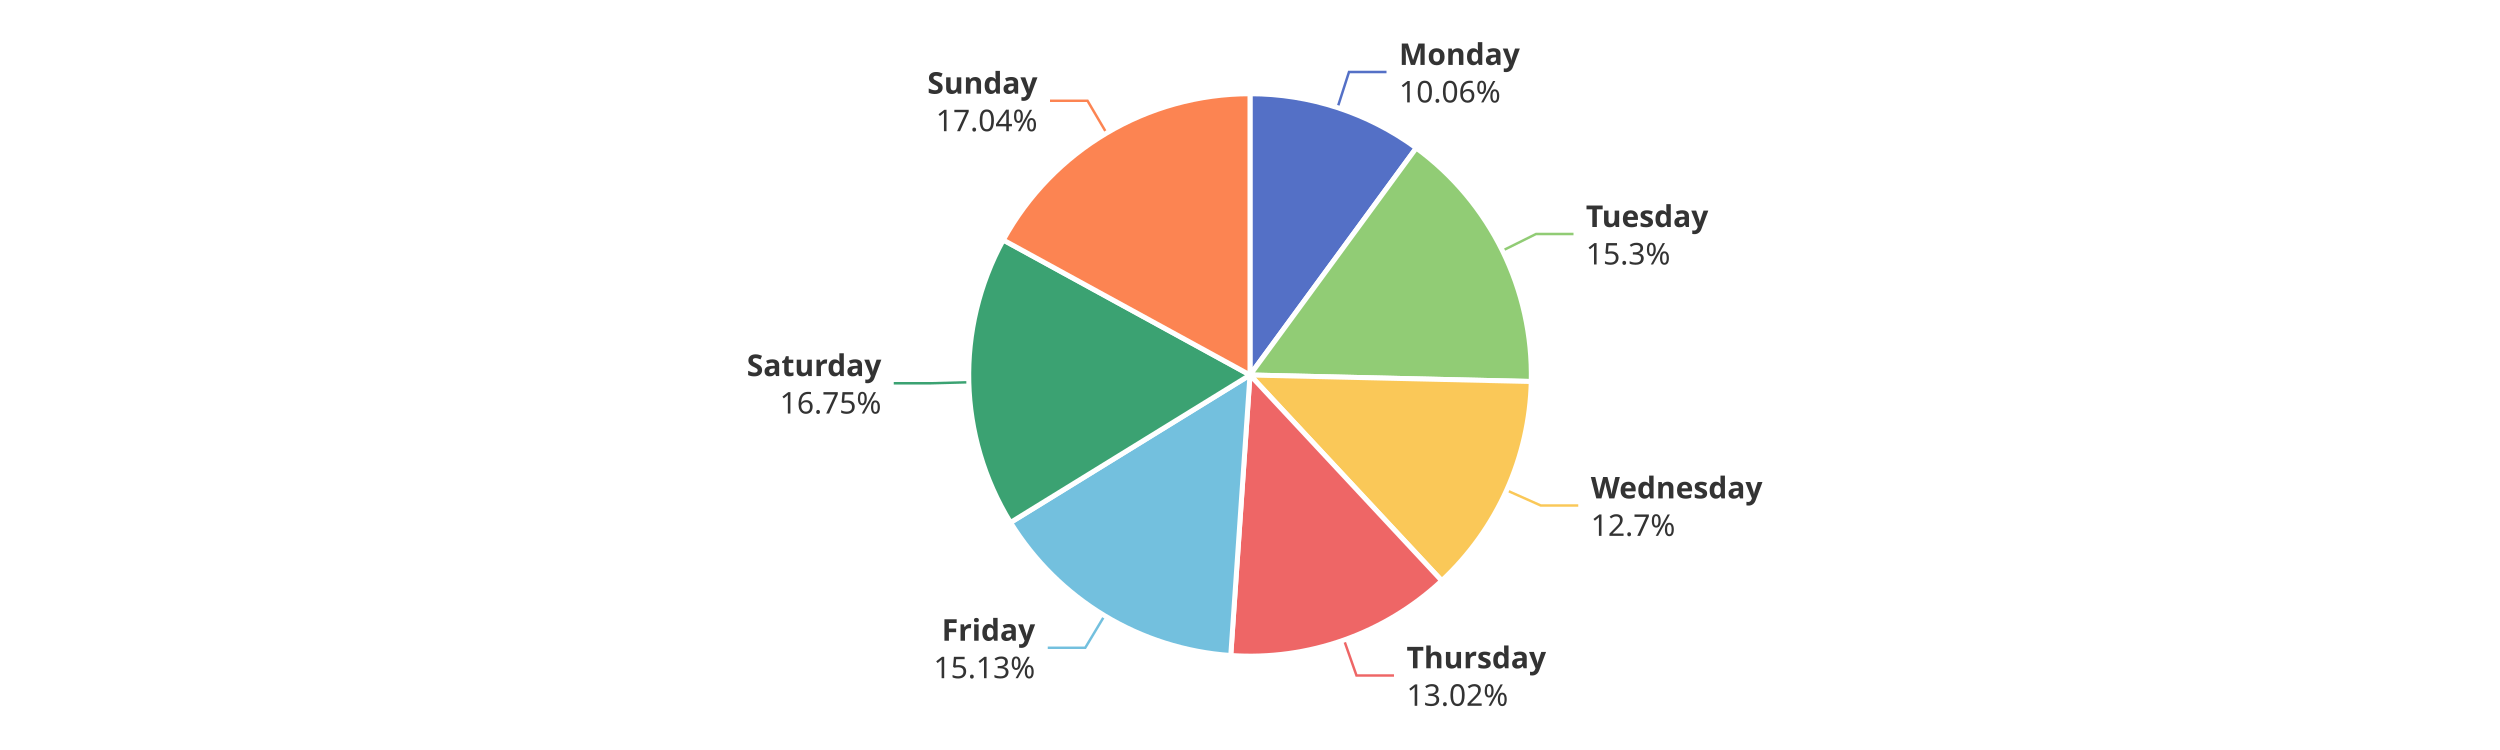
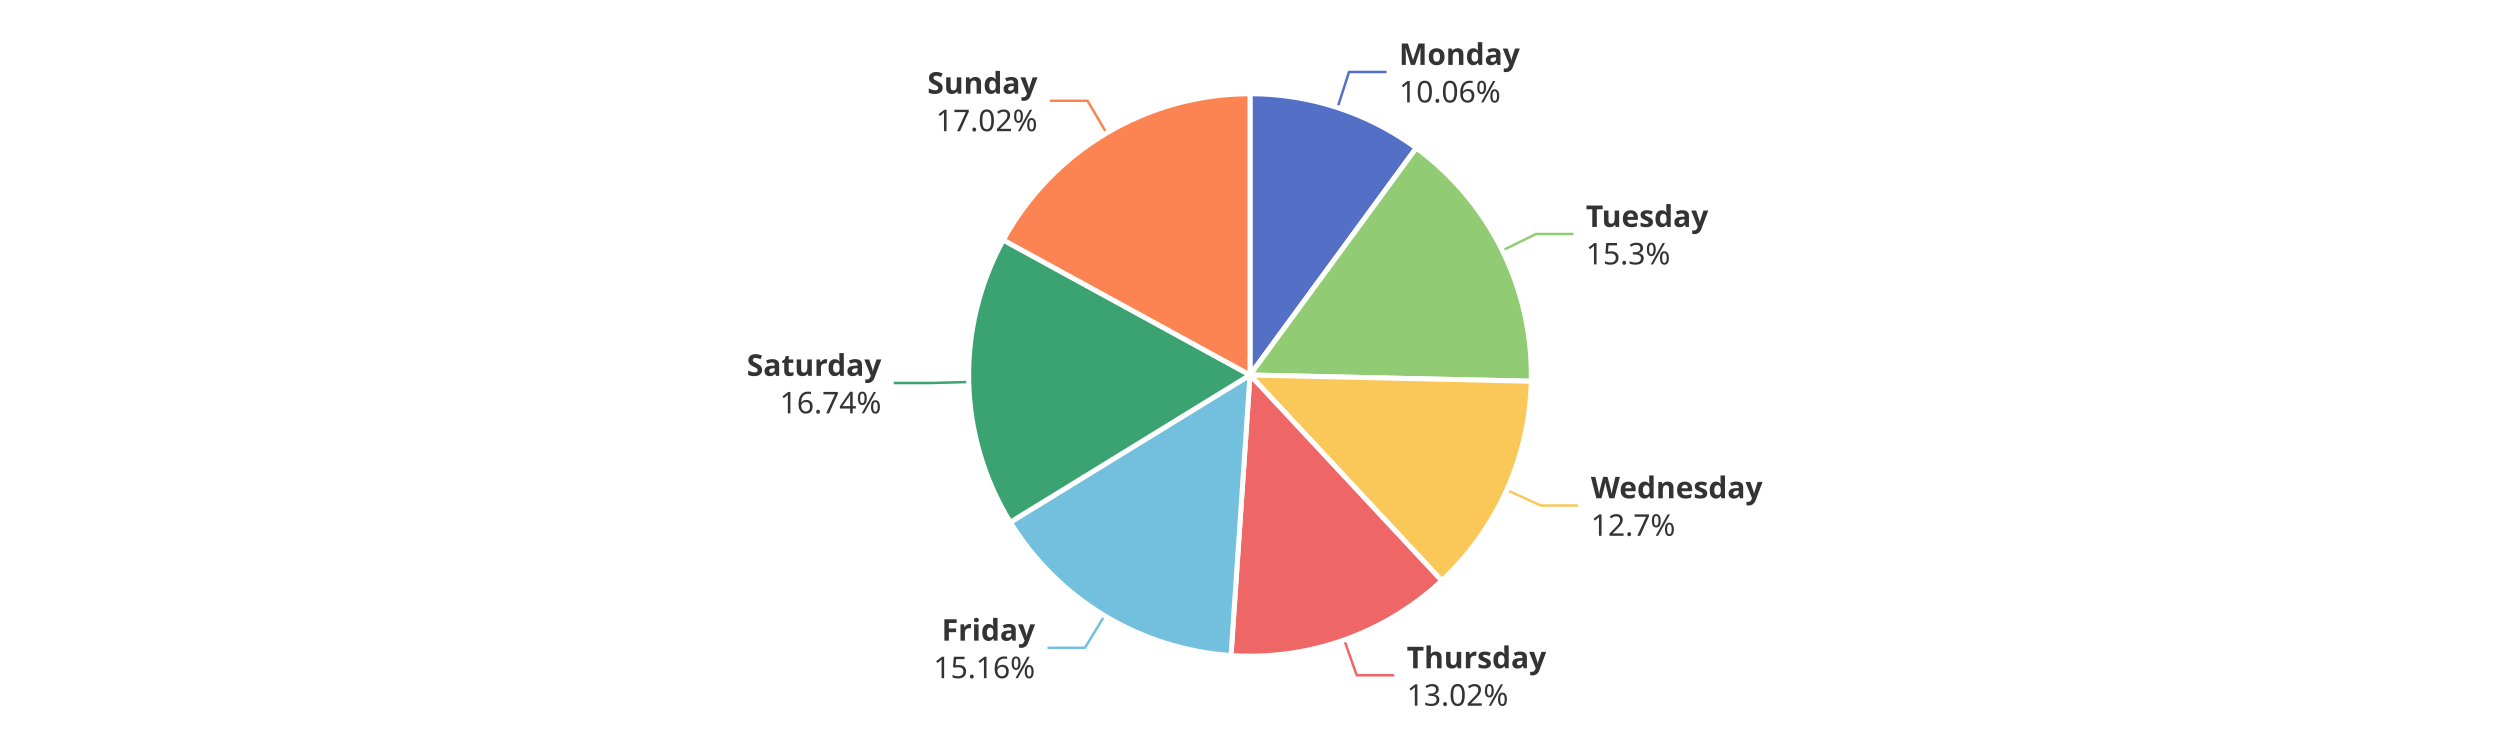
<svg xmlns="http://www.w3.org/2000/svg" width="1000" height="300" version="1.1" baseProfile="full" viewBox="0 0 1000 300">
  <rect width="1000" height="300" x="0" y="0" id="0" fill="#ffffff" />
  <polyline points="535 43.1 539.6 28.8 554.6 28.8" fill="none" stroke="#5470c6" />
-   <polyline points="600.9 100.3 614.4 93.6 629.4 93.6" fill="none" stroke="#91cc75" />
-   <polyline points="602.6 196.1 616.3 202.2 631.3 202.2" fill="none" stroke="#fac858" />
-   <polyline points="537.6 256 542.6 270.2 557.6 270.2" fill="none" stroke="#ee6666" />
-   <polyline points="441.8 246.3 434.1 259.1 419.1 259.1" fill="none" stroke="#73c0de" />
-   <polyline points="387.5 152.9 372.5 153.3 357.5 153.3" fill="none" stroke="#3ba272" />
+   <polyline points="600.9 100.2 614.4 93.6 629.4 93.6" fill="none" stroke="#91cc75" />
+   <polyline points="602.7 196 616.3 202.2 631.3 202.2" fill="none" stroke="#fac858" />
+   <polyline points="537.7 256 542.7 270.1 557.7 270.1" fill="none" stroke="#ee6666" />
+   <polyline points="441.8 246.3 434 259.1 419 259.1" fill="none" stroke="#73c0de" />
+   <polyline points="387.5 152.8 372.5 153.2 357.5 153.2" fill="none" stroke="#3ba272" />
  <polyline points="442.6 53.2 435 40.3 420 40.3" fill="none" stroke="#fc8452" />
  <path d="M500 37.5A112.5 112.5 0 0 1 566.5 59.2L500 150Z" fill="#5470c6" stroke="#fff" stroke-width="2" stroke-linejoin="round" />
-   <path d="M566.5 59.2A112.5 112.5 0 0 1 612.5 152.6L500 150Z" fill="#91cc75" stroke="#fff" stroke-width="2" stroke-linejoin="round" />
-   <path d="M612.5 152.6A112.5 112.5 0 0 1 576.7 232.3L500 150Z" fill="#fac858" stroke="#fff" stroke-width="2" stroke-linejoin="round" />
-   <path d="M576.7 232.3A112.5 112.5 0 0 1 492.3 262.2L500 150Z" fill="#ee6666" stroke="#fff" stroke-width="2" stroke-linejoin="round" />
-   <path d="M492.3 262.2A112.5 112.5 0 0 1 404.2 209L500 150Z" fill="#73c0de" stroke="#fff" stroke-width="2" stroke-linejoin="round" />
-   <path d="M404.2 209A112.5 112.5 0 0 1 401.3 96L500 150Z" fill="#3ba272" stroke="#fff" stroke-width="2" stroke-linejoin="round" />
+   <path d="M566.5 59.2A112.5 112.5 0 0 1 612.5 152.5L500 150Z" fill="#91cc75" stroke="#fff" stroke-width="2" stroke-linejoin="round" />
+   <path d="M612.5 152.5A112.5 112.5 0 0 1 576.7 232.3L500 150Z" fill="#fac858" stroke="#fff" stroke-width="2" stroke-linejoin="round" />
+   <path d="M576.7 232.3A112.5 112.5 0 0 1 492.4 262.2L500 150Z" fill="#ee6666" stroke="#fff" stroke-width="2" stroke-linejoin="round" />
+   <path d="M492.4 262.2A112.5 112.5 0 0 1 404.1 208.9L500 150Z" fill="#73c0de" stroke="#fff" stroke-width="2" stroke-linejoin="round" />
+   <path d="M404.1 208.9A112.5 112.5 0 0 1 401.3 96L500 150Z" fill="#3ba272" stroke="#fff" stroke-width="2" stroke-linejoin="round" />
  <path d="M401.3 96A112.5 112.5 0 0 1 500 37.5L500 150Z" fill="#fc8452" stroke="#fff" stroke-width="2" stroke-linejoin="round" />
-   <path d="M0 -15l42.8 0l0 30l-42.8 0Z" transform="translate(559.632 28.816)" fill="none" />
-   <text dominant-baseline="central" text-anchor="start" style="font-size:12px;font-family:sans-serif;font-weight:bold;" y="-7.5" transform="translate(559.632 28.816)" fill="#333" stroke="rgb(255,255,255)" stroke-width="2" paint-order="stroke" stroke-miterlimit="2">Monday</text>
-   <text dominant-baseline="central" text-anchor="start" style="font-size:12px;font-family:sans-serif;" y="7.5" transform="translate(559.632 28.816)" fill="#333" stroke="rgb(255,255,255)" stroke-width="2" paint-order="stroke" stroke-miterlimit="2">10.06%</text>
-   <path d="M0 -15l46.2 0l0 30l-46.2 0Z" transform="translate(634.3635 93.6329)" fill="none" />
-   <text dominant-baseline="central" text-anchor="start" style="font-size:12px;font-family:sans-serif;font-weight:bold;" y="-7.5" transform="translate(634.3635 93.6329)" fill="#333" stroke="rgb(255,255,255)" stroke-width="2" paint-order="stroke" stroke-miterlimit="2">Tuesday</text>
-   <text dominant-baseline="central" text-anchor="start" style="font-size:12px;font-family:sans-serif;" y="7.5" transform="translate(634.3635 93.6329)" fill="#333" stroke="rgb(255,255,255)" stroke-width="2" paint-order="stroke" stroke-miterlimit="2">15.3%</text>
-   <path d="M0 -15l63.6 0l0 30l-63.6 0Z" transform="translate(636.325 202.199)" fill="none" />
-   <text dominant-baseline="central" text-anchor="start" style="font-size:12px;font-family:sans-serif;font-weight:bold;" y="-7.5" transform="translate(636.325 202.199)" fill="#333" stroke="rgb(255,255,255)" stroke-width="2" paint-order="stroke" stroke-miterlimit="2">Wednesday</text>
-   <text dominant-baseline="central" text-anchor="start" style="font-size:12px;font-family:sans-serif;" y="7.5" transform="translate(636.325 202.199)" fill="#333" stroke="rgb(255,255,255)" stroke-width="2" paint-order="stroke" stroke-miterlimit="2">12.7%</text>
-   <path d="M0 -15l50.2 0l0 30l-50.2 0Z" transform="translate(562.6274 270.163)" fill="none" />
-   <text dominant-baseline="central" text-anchor="start" style="font-size:12px;font-family:sans-serif;font-weight:bold;" y="-7.5" transform="translate(562.6274 270.163)" fill="#333" stroke="rgb(255,255,255)" stroke-width="2" paint-order="stroke" stroke-miterlimit="2">Thursday</text>
-   <text dominant-baseline="central" text-anchor="start" style="font-size:12px;font-family:sans-serif;" y="7.5" transform="translate(562.6274 270.163)" fill="#333" stroke="rgb(255,255,255)" stroke-width="2" paint-order="stroke" stroke-miterlimit="2">13.02%</text>
-   <path d="M-40.9 -15l40.9 0l0 30l-40.9 0Z" transform="translate(414.0599 259.1245)" fill="none" />
-   <text dominant-baseline="central" text-anchor="end" style="font-size:12px;font-family:sans-serif;font-weight:bold;" y="-7.5" transform="translate(414.0599 259.1245)" fill="#333" stroke="rgb(255,255,255)" stroke-width="2" paint-order="stroke" stroke-miterlimit="2">Friday</text>
-   <text dominant-baseline="central" text-anchor="end" style="font-size:12px;font-family:sans-serif;" y="7.5" transform="translate(414.0599 259.1245)" fill="#333" stroke="rgb(255,255,255)" stroke-width="2" paint-order="stroke" stroke-miterlimit="2">15.13%</text>
-   <path d="M-48.2 -15l48.2 0l0 30l-48.2 0Z" transform="translate(352.5418 153.2645)" fill="none" />
-   <text dominant-baseline="central" text-anchor="end" style="font-size:12px;font-family:sans-serif;font-weight:bold;" y="-7.5" transform="translate(352.5418 153.2645)" fill="#333" stroke="rgb(255,255,255)" stroke-width="2" paint-order="stroke" stroke-miterlimit="2">Saturday</text>
-   <text dominant-baseline="central" text-anchor="end" style="font-size:12px;font-family:sans-serif;" y="7.5" transform="translate(352.5418 153.2645)" fill="#333" stroke="rgb(255,255,255)" stroke-width="2" paint-order="stroke" stroke-miterlimit="2">16.75%</text>
-   <path d="M-40.9 -15l40.9 0l0 30l-40.9 0Z" transform="translate(414.9879 40.3201)" fill="none" />
-   <text dominant-baseline="central" text-anchor="end" style="font-size:12px;font-family:sans-serif;font-weight:bold;" y="-7.5" transform="translate(414.9879 40.3201)" fill="#333" stroke="rgb(255,255,255)" stroke-width="2" paint-order="stroke" stroke-miterlimit="2">Sunday</text>
-   <text dominant-baseline="central" text-anchor="end" style="font-size:12px;font-family:sans-serif;" y="7.5" transform="translate(414.9879 40.3201)" fill="#333" stroke="rgb(255,255,255)" stroke-width="2" paint-order="stroke" stroke-miterlimit="2">17.04%</text>
+   <path d="M0 -15l42.8 0l0 30l-42.8 0Z" transform="translate(559.6243 28.8135)" fill="none" />
+   <text dominant-baseline="central" text-anchor="start" style="font-size:12px;font-family:sans-serif;font-weight:bold;" y="-7.5" transform="translate(559.6243 28.8135)" fill="#333" stroke="rgb(255,255,255)" stroke-width="2" paint-order="stroke" stroke-miterlimit="2">Monday</text>
+   <text dominant-baseline="central" text-anchor="start" style="font-size:12px;font-family:sans-serif;" y="7.5" transform="translate(559.6243 28.8135)" fill="#333" stroke="rgb(255,255,255)" stroke-width="2" paint-order="stroke" stroke-miterlimit="2">10.06%</text>
+   <path d="M0 -15l46.2 0l0 30l-46.2 0Z" transform="translate(634.3509 93.6074)" fill="none" />
+   <text dominant-baseline="central" text-anchor="start" style="font-size:12px;font-family:sans-serif;font-weight:bold;" y="-7.5" transform="translate(634.3509 93.6074)" fill="#333" stroke="rgb(255,255,255)" stroke-width="2" paint-order="stroke" stroke-miterlimit="2">Tuesday</text>
+   <text dominant-baseline="central" text-anchor="start" style="font-size:12px;font-family:sans-serif;" y="7.5" transform="translate(634.3509 93.6074)" fill="#333" stroke="rgb(255,255,255)" stroke-width="2" paint-order="stroke" stroke-miterlimit="2">15.3%</text>
+   <path d="M0 -15l63.6 0l0 30l-63.6 0Z" transform="translate(636.3458 202.1527)" fill="none" />
+   <text dominant-baseline="central" text-anchor="start" style="font-size:12px;font-family:sans-serif;font-weight:bold;" y="-7.5" transform="translate(636.3458 202.1527)" fill="#333" stroke="rgb(255,255,255)" stroke-width="2" paint-order="stroke" stroke-miterlimit="2">Wednesday</text>
+   <text dominant-baseline="central" text-anchor="start" style="font-size:12px;font-family:sans-serif;" y="7.5" transform="translate(636.3458 202.1527)" fill="#333" stroke="rgb(255,255,255)" stroke-width="2" paint-order="stroke" stroke-miterlimit="2">12.7%</text>
+   <path d="M0 -15l50.2 0l0 30l-50.2 0Z" transform="translate(562.6947 270.1391)" fill="none" />
+   <text dominant-baseline="central" text-anchor="start" style="font-size:12px;font-family:sans-serif;font-weight:bold;" y="-7.5" transform="translate(562.6947 270.1391)" fill="#333" stroke="rgb(255,255,255)" stroke-width="2" paint-order="stroke" stroke-miterlimit="2">Thursday</text>
+   <text dominant-baseline="central" text-anchor="start" style="font-size:12px;font-family:sans-serif;" y="7.5" transform="translate(562.6947 270.1391)" fill="#333" stroke="rgb(255,255,255)" stroke-width="2" paint-order="stroke" stroke-miterlimit="2">13.02%</text>
+   <path d="M-40.9 -15l40.9 0l0 30l-40.9 0Z" transform="translate(414.0375 259.1109)" fill="none" />
+   <text dominant-baseline="central" text-anchor="end" style="font-size:12px;font-family:sans-serif;font-weight:bold;" y="-7.5" transform="translate(414.0375 259.1109)" fill="#333" stroke="rgb(255,255,255)" stroke-width="2" paint-order="stroke" stroke-miterlimit="2">Friday</text>
+   <text dominant-baseline="central" text-anchor="end" style="font-size:12px;font-family:sans-serif;" y="7.5" transform="translate(414.0375 259.1109)" fill="#333" stroke="rgb(255,255,255)" stroke-width="2" paint-order="stroke" stroke-miterlimit="2">15.16%</text>
+   <path d="M-48.2 -15l48.2 0l0 30l-48.2 0Z" transform="translate(352.5398 153.1837)" fill="none" />
+   <text dominant-baseline="central" text-anchor="end" style="font-size:12px;font-family:sans-serif;font-weight:bold;" y="-7.5" transform="translate(352.5398 153.1837)" fill="#333" stroke="rgb(255,255,255)" stroke-width="2" paint-order="stroke" stroke-miterlimit="2">Saturday</text>
+   <text dominant-baseline="central" text-anchor="end" style="font-size:12px;font-family:sans-serif;" y="7.5" transform="translate(352.5398 153.1837)" fill="#333" stroke="rgb(255,255,255)" stroke-width="2" paint-order="stroke" stroke-miterlimit="2">16.74%</text>
+   <path d="M-40.9 -15l40.9 0l0 30l-40.9 0Z" transform="translate(414.9997 40.3131)" fill="none" />
+   <text dominant-baseline="central" text-anchor="end" style="font-size:12px;font-family:sans-serif;font-weight:bold;" y="-7.5" transform="translate(414.9997 40.3131)" fill="#333" stroke="rgb(255,255,255)" stroke-width="2" paint-order="stroke" stroke-miterlimit="2">Sunday</text>
+   <text dominant-baseline="central" text-anchor="end" style="font-size:12px;font-family:sans-serif;" y="7.5" transform="translate(414.9997 40.3131)" fill="#333" stroke="rgb(255,255,255)" stroke-width="2" paint-order="stroke" stroke-miterlimit="2">17.02%</text>
</svg>
